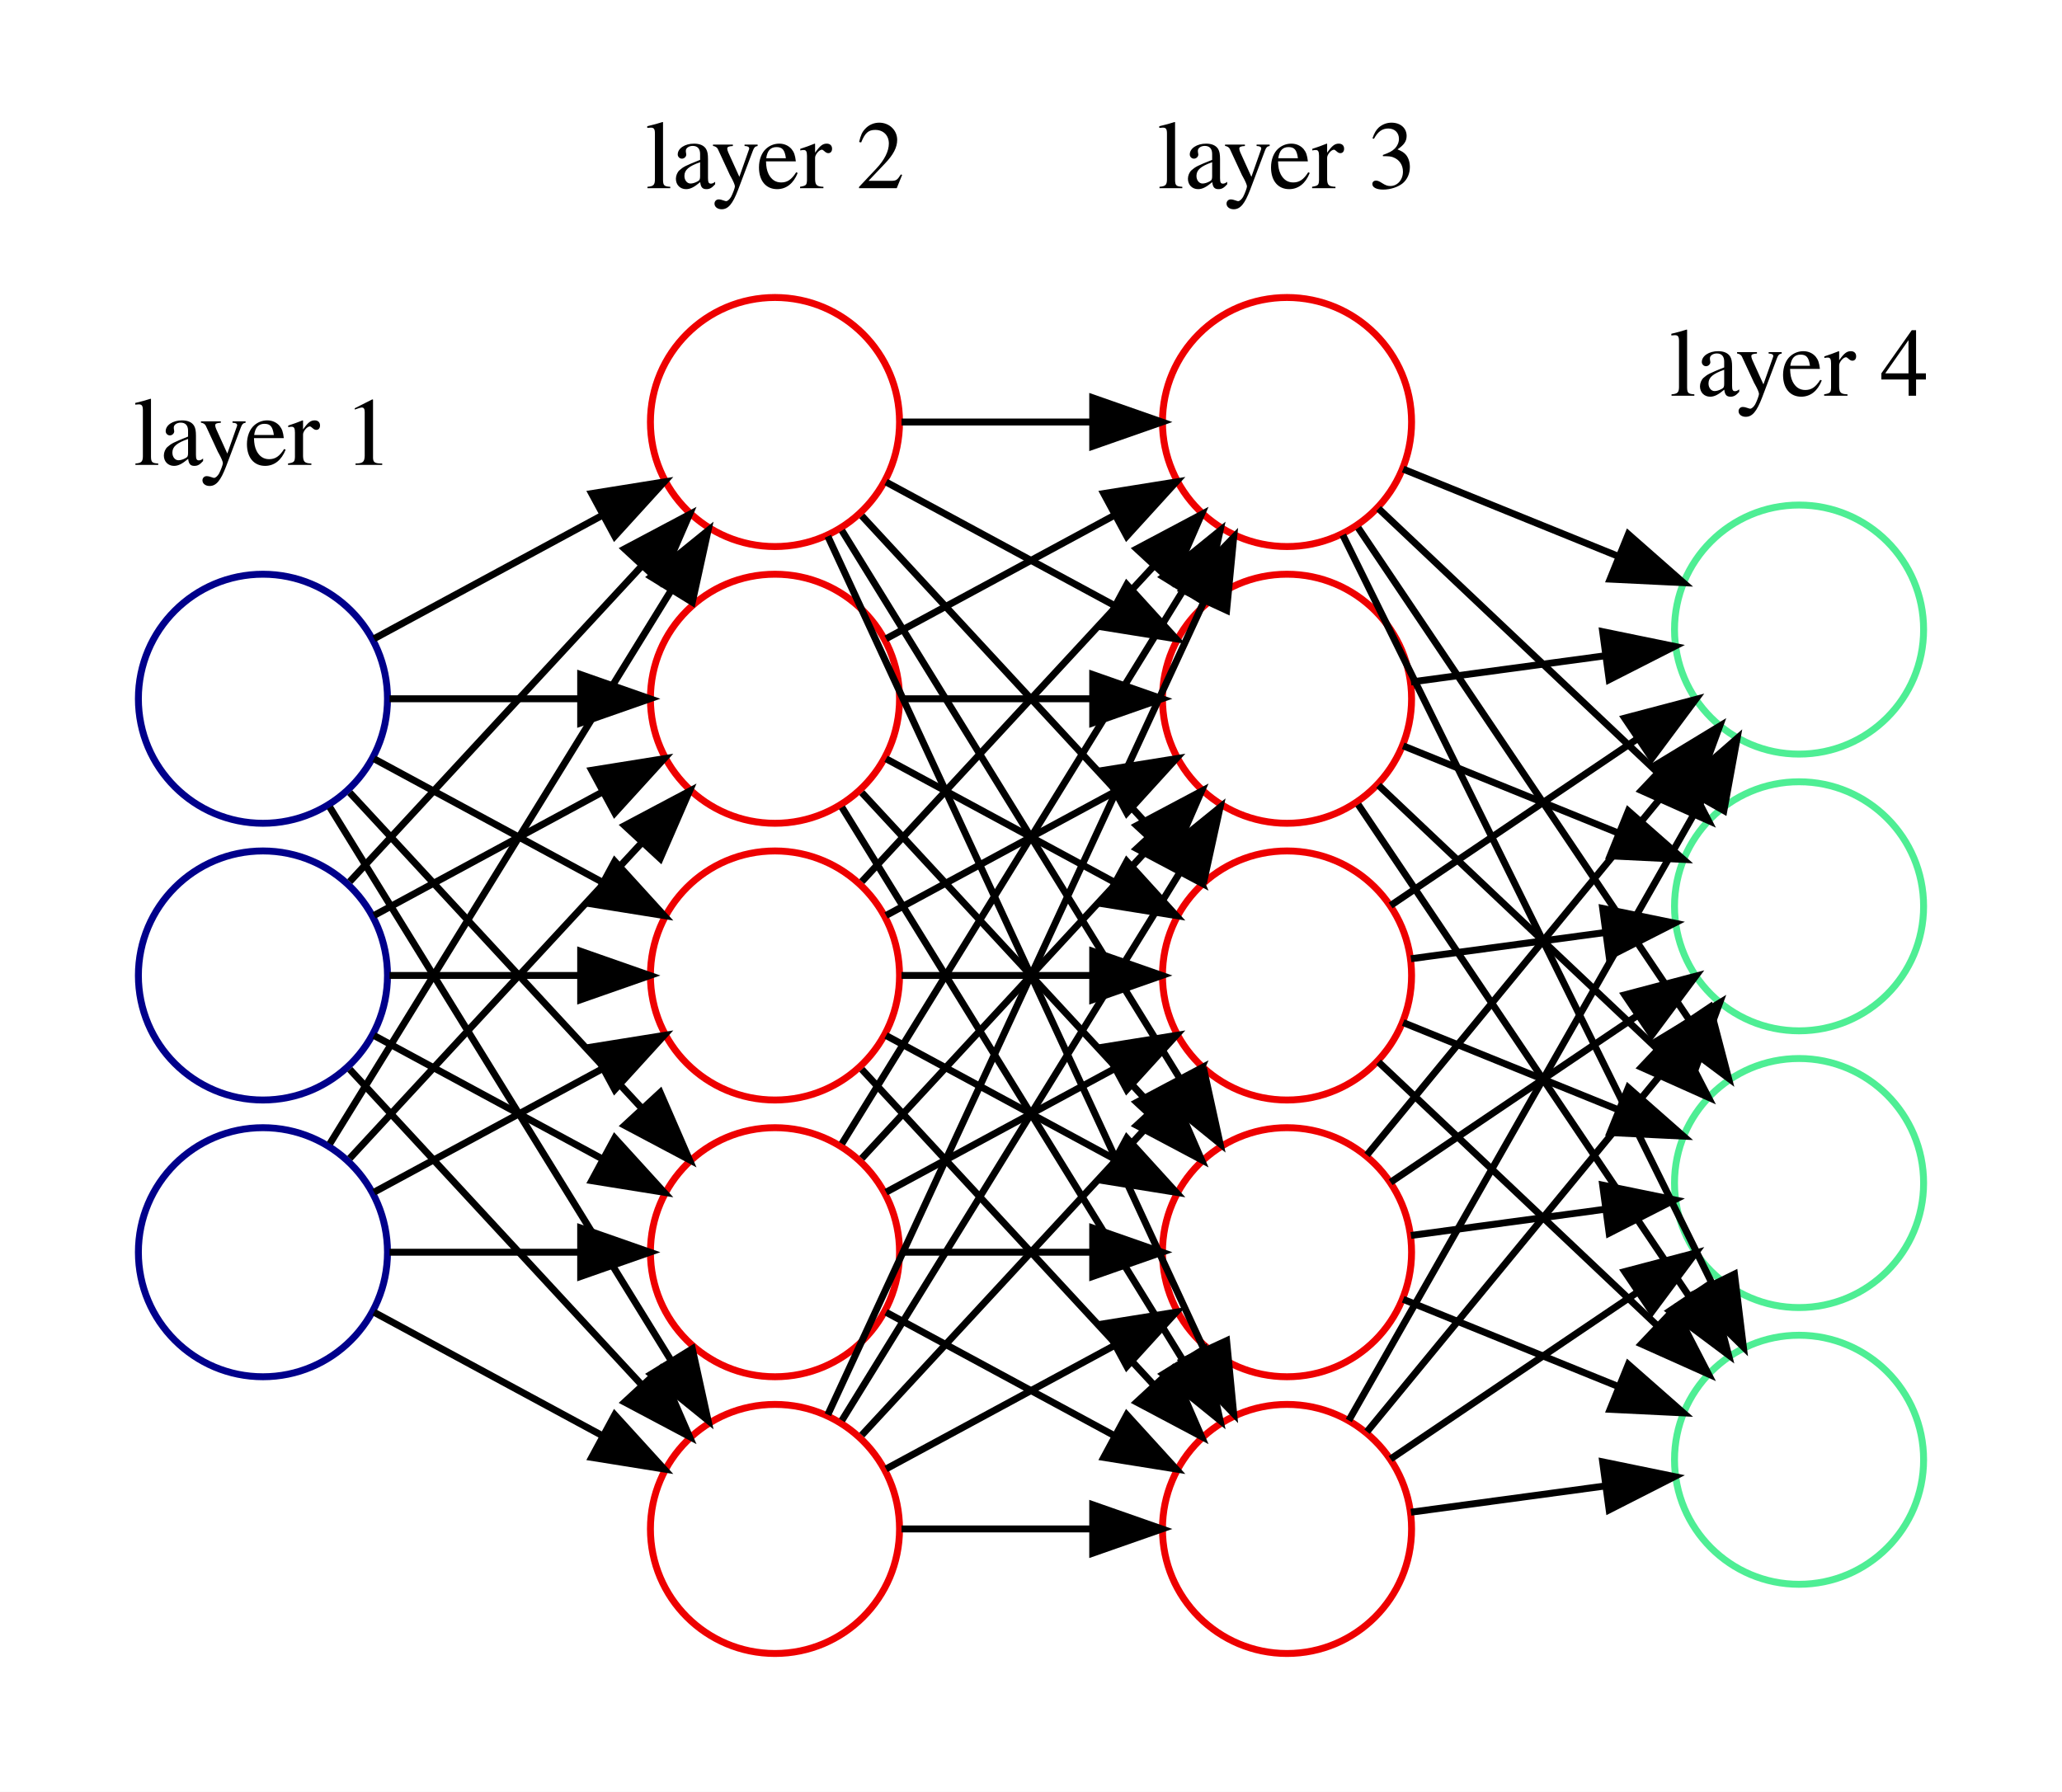
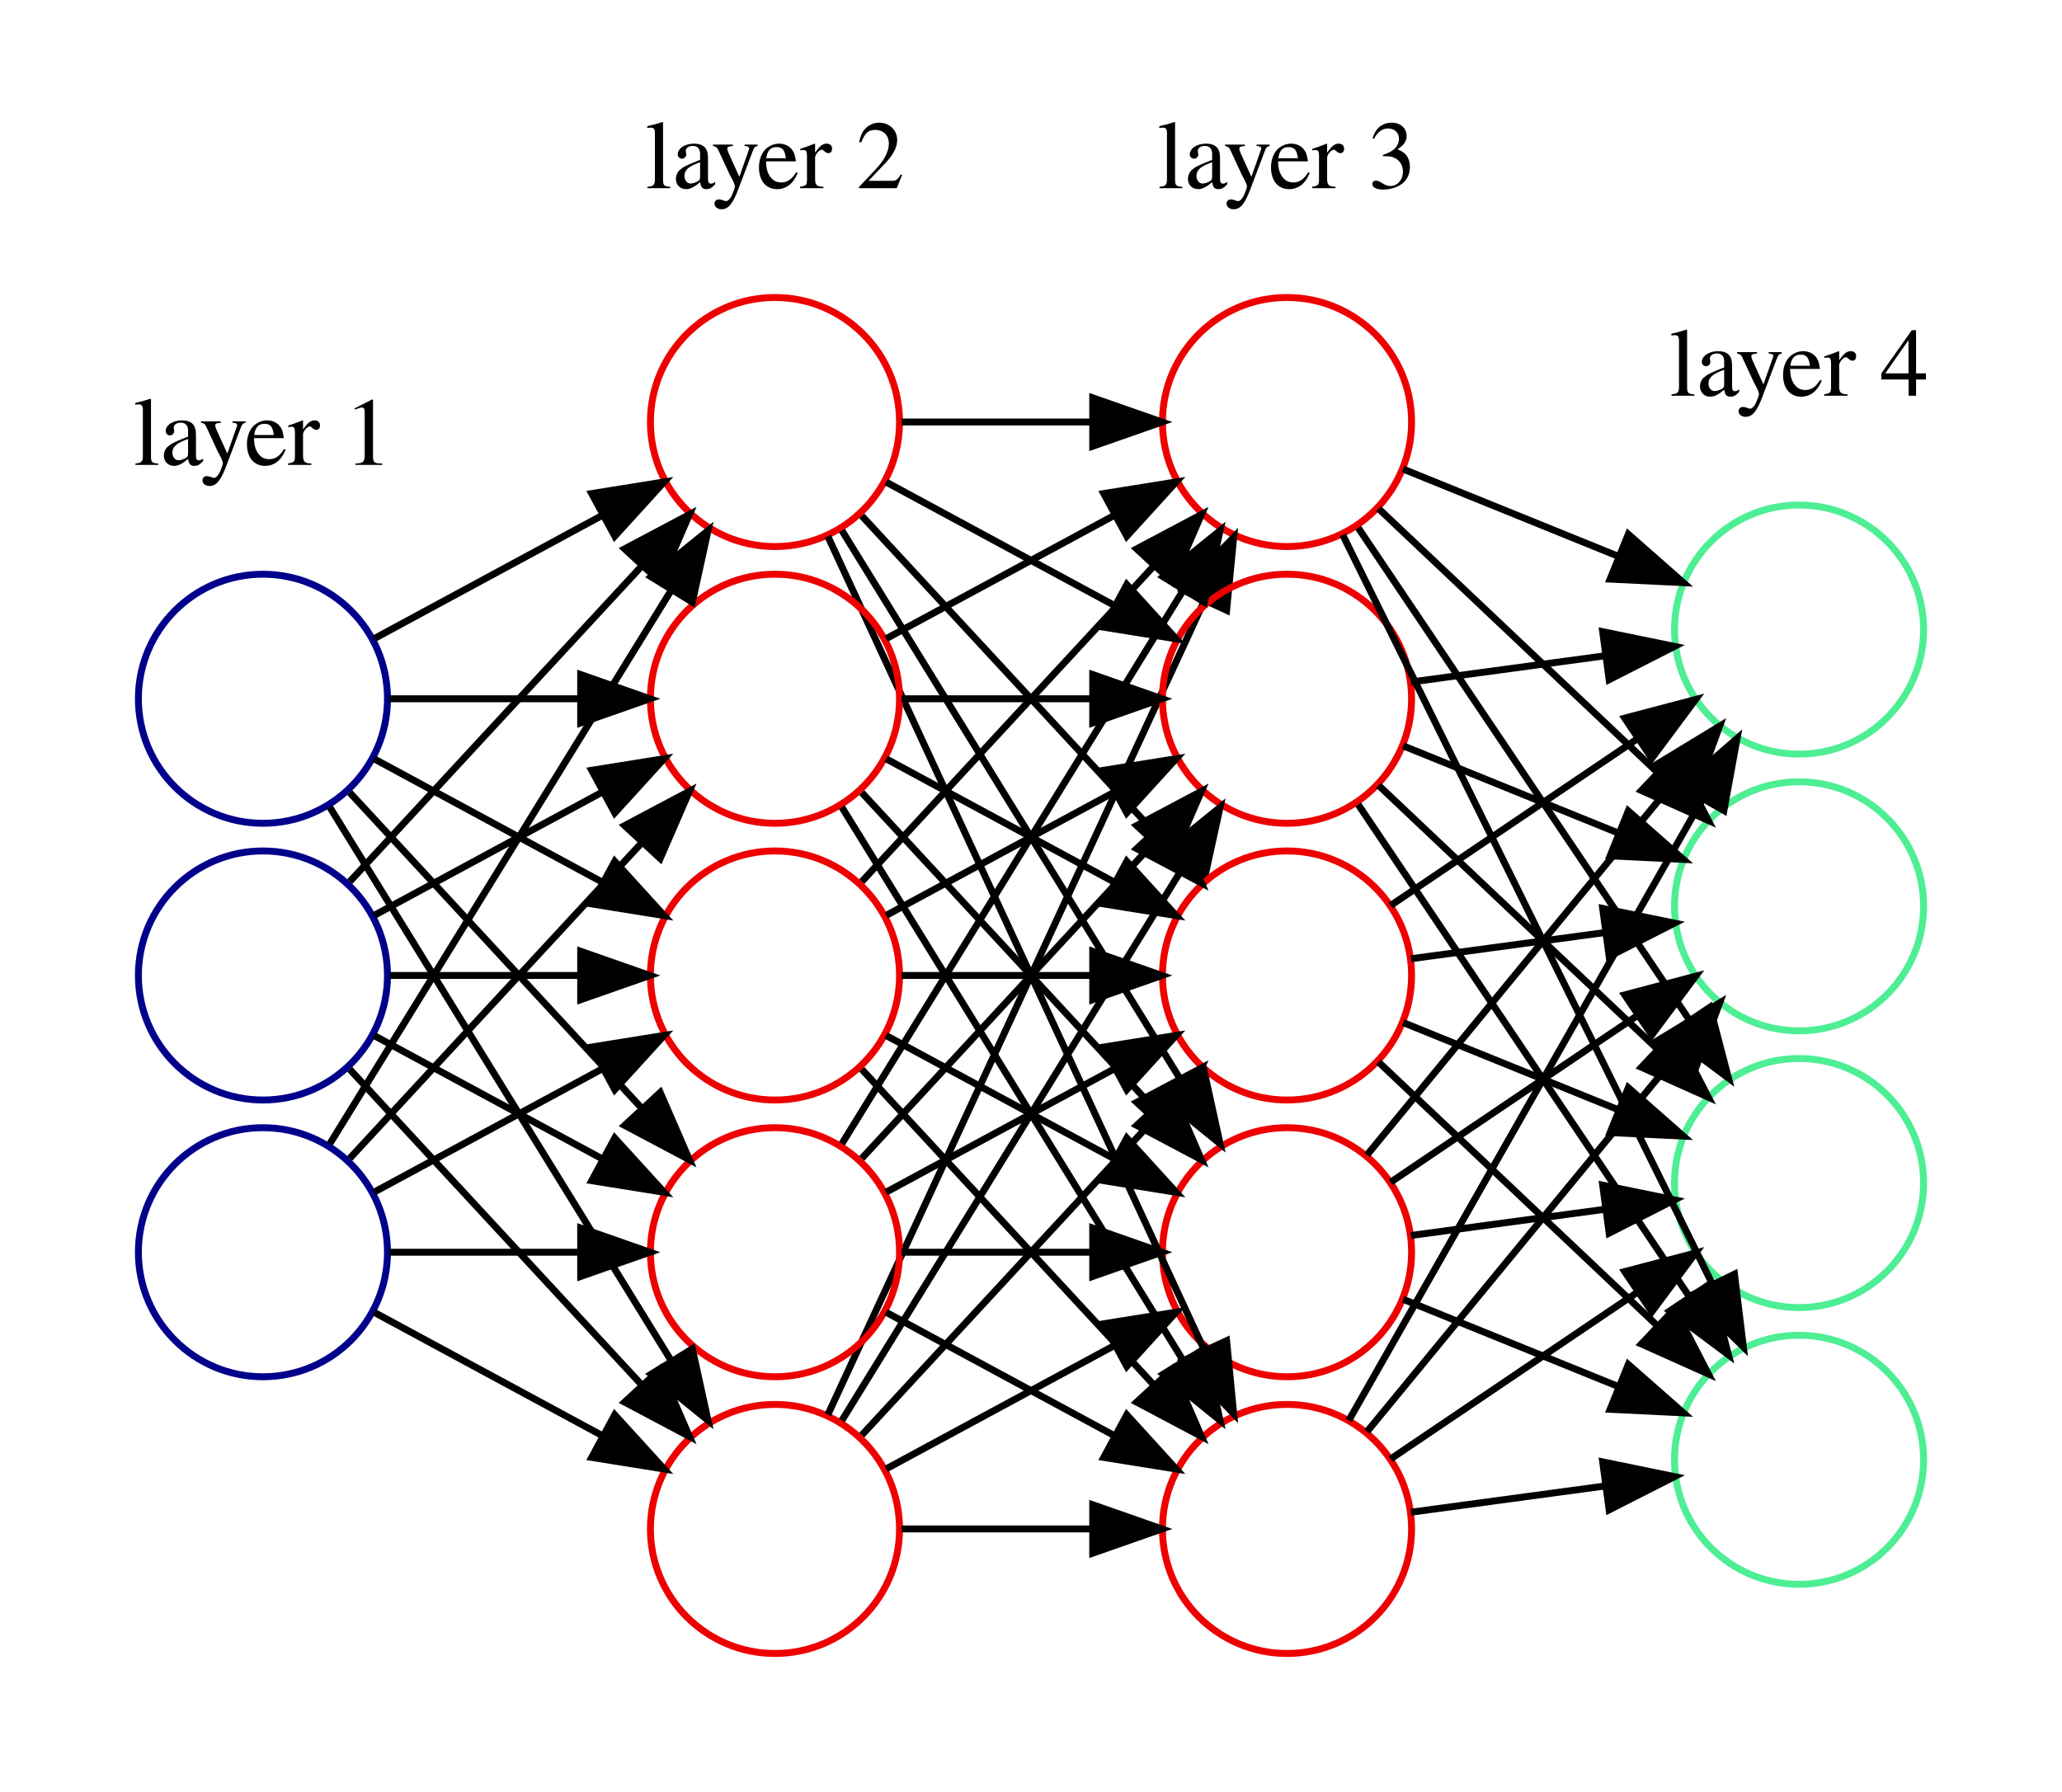
<svg xmlns="http://www.w3.org/2000/svg" width="298pt" height="259pt" viewBox="0.00 0.00 298.00 259.00">
  <g id="graph0" class="graph" transform="scale(1 1) rotate(0) translate(4 255)">
    <polygon fill="#ffffff" stroke="transparent" points="-4,4 -4,-255 294,-255 294,4 -4,4" />
    <g id="clust1" class="cluster">
+       <polygon fill="none" stroke="#ffffff" points="81,-8 81,-243 135,-243 135,-8 81,-8" />
+       <text text-anchor="middle" x="108" y="-227.8" font-family="Times,serif" font-size="14.00" fill="#000000">layer 2</text>
+     </g>
+     <g id="clust2" class="cluster">
      <polygon fill="none" stroke="#ffffff" points="7,-48 7,-203 61,-203 61,-48 7,-48" />
      <text text-anchor="middle" x="34" y="-187.8" font-family="Times,serif" font-size="14.00" fill="#000000">layer 1</text>
-     </g>
-     <g id="clust2" class="cluster">
-       <polygon fill="none" stroke="#ffffff" points="81,-8 81,-243 135,-243 135,-8 81,-8" />
-       <text text-anchor="middle" x="108" y="-227.8" font-family="Times,serif" font-size="14.00" fill="#000000">layer 2</text>
    </g>
    <g id="clust3" class="cluster">
      <polygon fill="none" stroke="#ffffff" points="229,-18 229,-213 283,-213 283,-18 229,-18" />
      <text text-anchor="middle" x="256" y="-197.8" font-family="Times,serif" font-size="14.00" fill="#000000">layer 4</text>
    </g>
    <g id="clust4" class="cluster">
      <polygon fill="none" stroke="#ffffff" points="155,-8 155,-243 209,-243 209,-8 155,-8" />
      <text text-anchor="middle" x="182" y="-227.8" font-family="Times,serif" font-size="14.00" fill="#000000">layer 3</text>
    </g>
    <g id="node1" class="node">
+       <ellipse fill="none" stroke="#ee0000" cx="108" cy="-34" rx="18" ry="18" />
+     </g>
+     <g id="node13" class="node">
+       <ellipse fill="none" stroke="#ee0000" cx="182" cy="-74" rx="18" ry="18" />
+     </g>
+     <g id="edge16" class="edge">
+       <path fill="none" stroke="#000000" d="M124.057,-42.679C133.657,-47.869 146.062,-54.574 156.929,-60.448" />
+       <polygon fill="#000000" stroke="#000000" points="155.513,-63.661 165.974,-65.338 158.842,-57.503 155.513,-63.661" />
+     </g>
+     <g id="node14" class="node">
+       <ellipse fill="none" stroke="#ee0000" cx="182" cy="-34" rx="18" ry="18" />
+     </g>
+     <g id="edge17" class="edge">
+       <path fill="none" stroke="#000000" d="M126.292,-34C134.536,-34 144.462,-34 153.638,-34" />
+       <polygon fill="#000000" stroke="#000000" points="153.918,-37.5 163.918,-34 153.918,-30.5 153.918,-37.5" />
+     </g>
+     <g id="node15" class="node">
+       <ellipse fill="none" stroke="#ee0000" cx="182" cy="-194" rx="18" ry="18" />
+     </g>
+     <g id="edge18" class="edge">
+       <path fill="none" stroke="#000000" d="M115.641,-50.52C128.547,-78.425 154.754,-135.09 170.09,-168.248" />
+       <polygon fill="#000000" stroke="#000000" points="166.916,-169.723 174.29,-177.33 173.269,-166.785 166.916,-169.723" />
+     </g>
+     <g id="node16" class="node">
+       <ellipse fill="none" stroke="#ee0000" cx="182" cy="-154" rx="18" ry="18" />
+     </g>
+     <g id="edge19" class="edge">
+       <path fill="none" stroke="#000000" d="M117.674,-49.688C130.25,-70.081 152.34,-105.903 167.073,-129.793" />
+       <polygon fill="#000000" stroke="#000000" points="164.095,-131.634 172.323,-138.308 170.054,-127.959 164.095,-131.634" />
+     </g>
+     <g id="node17" class="node">
+       <ellipse fill="none" stroke="#ee0000" cx="182" cy="-114" rx="18" ry="18" />
+     </g>
+     <g id="edge20" class="edge">
+       <path fill="none" stroke="#000000" d="M120.553,-47.571C132.104,-60.059 149.409,-78.767 162.714,-93.15" />
+       <polygon fill="#000000" stroke="#000000" points="160.273,-95.665 169.632,-100.629 165.411,-90.912 160.273,-95.665" />
+     </g>
+     <g id="node2" class="node">
+       <ellipse fill="none" stroke="#ee0000" cx="108" cy="-194" rx="18" ry="18" />
+     </g>
+     <g id="edge21" class="edge">
+       <path fill="none" stroke="#000000" d="M117.674,-178.312C130.25,-157.919 152.34,-122.097 167.073,-98.207" />
+       <polygon fill="#000000" stroke="#000000" points="170.054,-100.041 172.323,-89.692 164.095,-96.366 170.054,-100.041" />
+     </g>
+     <g id="edge22" class="edge">
+       <path fill="none" stroke="#000000" d="M115.641,-177.48C128.547,-149.575 154.754,-92.91 170.09,-59.752" />
+       <polygon fill="#000000" stroke="#000000" points="173.269,-61.215 174.29,-50.67 166.916,-58.277 173.269,-61.215" />
+     </g>
+     <g id="edge23" class="edge">
+       <path fill="none" stroke="#000000" d="M126.292,-194C134.536,-194 144.462,-194 153.638,-194" />
+       <polygon fill="#000000" stroke="#000000" points="153.918,-197.5 163.918,-194 153.918,-190.5 153.918,-197.5" />
+     </g>
+     <g id="edge24" class="edge">
+       <path fill="none" stroke="#000000" d="M124.057,-185.321C133.657,-180.131 146.062,-173.426 156.929,-167.552" />
+       <polygon fill="#000000" stroke="#000000" points="158.842,-170.497 165.974,-162.662 155.513,-164.339 158.842,-170.497" />
+     </g>
+     <g id="edge25" class="edge">
+       <path fill="none" stroke="#000000" d="M120.553,-180.429C132.104,-167.941 149.409,-149.233 162.714,-134.85" />
+       <polygon fill="#000000" stroke="#000000" points="165.411,-137.088 169.632,-127.371 160.273,-132.335 165.411,-137.088" />
+     </g>
+     <g id="node3" class="node">
+       <ellipse fill="none" stroke="#ee0000" cx="108" cy="-154" rx="18" ry="18" />
+     </g>
+     <g id="edge26" class="edge">
+       <path fill="none" stroke="#000000" d="M120.553,-140.429C132.104,-127.941 149.409,-109.233 162.714,-94.85" />
+       <polygon fill="#000000" stroke="#000000" points="165.411,-97.088 169.632,-87.371 160.273,-92.335 165.411,-97.088" />
+     </g>
+     <g id="edge27" class="edge">
+       <path fill="none" stroke="#000000" d="M117.674,-138.312C130.25,-117.919 152.34,-82.097 167.073,-58.207" />
+       <polygon fill="#000000" stroke="#000000" points="170.054,-60.041 172.323,-49.692 164.095,-56.366 170.054,-60.041" />
+     </g>
+     <g id="edge28" class="edge">
+       <path fill="none" stroke="#000000" d="M124.057,-162.679C133.657,-167.869 146.062,-174.574 156.929,-180.448" />
+       <polygon fill="#000000" stroke="#000000" points="155.513,-183.661 165.974,-185.338 158.842,-177.503 155.513,-183.661" />
+     </g>
+     <g id="edge29" class="edge">
+       <path fill="none" stroke="#000000" d="M126.292,-154C134.536,-154 144.462,-154 153.638,-154" />
+       <polygon fill="#000000" stroke="#000000" points="153.918,-157.5 163.918,-154 153.918,-150.5 153.918,-157.5" />
+     </g>
+     <g id="edge30" class="edge">
+       <path fill="none" stroke="#000000" d="M124.057,-145.321C133.657,-140.131 146.062,-133.426 156.929,-127.552" />
+       <polygon fill="#000000" stroke="#000000" points="158.842,-130.497 165.974,-122.662 155.513,-124.339 158.842,-130.497" />
+     </g>
+     <g id="node4" class="node">
+       <ellipse fill="none" stroke="#ee0000" cx="108" cy="-114" rx="18" ry="18" />
+     </g>
+     <g id="edge31" class="edge">
+       <path fill="none" stroke="#000000" d="M124.057,-105.321C133.657,-100.131 146.062,-93.426 156.929,-87.552" />
+       <polygon fill="#000000" stroke="#000000" points="158.842,-90.497 165.974,-82.662 155.513,-84.339 158.842,-90.497" />
+     </g>
+     <g id="edge32" class="edge">
+       <path fill="none" stroke="#000000" d="M120.553,-100.429C132.104,-87.941 149.409,-69.233 162.714,-54.85" />
+       <polygon fill="#000000" stroke="#000000" points="165.411,-57.088 169.632,-47.37 160.273,-52.335 165.411,-57.088" />
+     </g>
+     <g id="edge33" class="edge">
+       <path fill="none" stroke="#000000" d="M120.553,-127.571C132.104,-140.059 149.409,-158.767 162.714,-173.15" />
+       <polygon fill="#000000" stroke="#000000" points="160.273,-175.665 169.632,-180.63 165.411,-170.912 160.273,-175.665" />
+     </g>
+     <g id="edge34" class="edge">
+       <path fill="none" stroke="#000000" d="M124.057,-122.679C133.657,-127.869 146.062,-134.574 156.929,-140.448" />
+       <polygon fill="#000000" stroke="#000000" points="155.513,-143.661 165.974,-145.338 158.842,-137.503 155.513,-143.661" />
+     </g>
+     <g id="edge35" class="edge">
+       <path fill="none" stroke="#000000" d="M126.292,-114C134.536,-114 144.462,-114 153.638,-114" />
+       <polygon fill="#000000" stroke="#000000" points="153.918,-117.5 163.918,-114 153.918,-110.5 153.918,-117.5" />
+     </g>
+     <g id="node5" class="node">
+       <ellipse fill="none" stroke="#ee0000" cx="108" cy="-74" rx="18" ry="18" />
+     </g>
+     <g id="edge36" class="edge">
+       <path fill="none" stroke="#000000" d="M126.292,-74C134.536,-74 144.462,-74 153.638,-74" />
+       <polygon fill="#000000" stroke="#000000" points="153.918,-77.5 163.918,-74 153.918,-70.5 153.918,-77.5" />
+     </g>
+     <g id="edge37" class="edge">
+       <path fill="none" stroke="#000000" d="M124.057,-65.321C133.657,-60.131 146.062,-53.426 156.929,-47.552" />
+       <polygon fill="#000000" stroke="#000000" points="158.842,-50.497 165.974,-42.663 155.513,-44.339 158.842,-50.497" />
+     </g>
+     <g id="edge38" class="edge">
+       <path fill="none" stroke="#000000" d="M117.674,-89.688C130.25,-110.081 152.34,-145.903 167.073,-169.793" />
+       <polygon fill="#000000" stroke="#000000" points="164.095,-171.634 172.323,-178.308 170.054,-167.959 164.095,-171.634" />
+     </g>
+     <g id="edge39" class="edge">
+       <path fill="none" stroke="#000000" d="M120.553,-87.571C132.104,-100.059 149.409,-118.767 162.714,-133.15" />
+       <polygon fill="#000000" stroke="#000000" points="160.273,-135.665 169.632,-140.63 165.411,-130.912 160.273,-135.665" />
+     </g>
+     <g id="edge40" class="edge">
+       <path fill="none" stroke="#000000" d="M124.057,-82.679C133.657,-87.869 146.062,-94.574 156.929,-100.448" />
+       <polygon fill="#000000" stroke="#000000" points="155.513,-103.661 165.974,-105.338 158.842,-97.503 155.513,-103.661" />
+     </g>
+     <g id="node6" class="node">
      <ellipse fill="none" stroke="#00008b" cx="34" cy="-114" rx="18" ry="18" />
    </g>
-     <g id="node4" class="node">
-       <ellipse fill="none" stroke="#ee0000" cx="108" cy="-74" rx="18" ry="18" />
-     </g>
-     <g id="edge26" class="edge">
+     <g id="edge1" class="edge">
+       <path fill="none" stroke="#000000" d="M46.553,-100.429C58.104,-87.941 75.409,-69.233 88.714,-54.85" />
+       <polygon fill="#000000" stroke="#000000" points="91.411,-57.088 95.632,-47.37 86.272,-52.335 91.411,-57.088" />
+     </g>
+     <g id="edge2" class="edge">
+       <path fill="none" stroke="#000000" d="M46.553,-127.571C58.104,-140.059 75.409,-158.767 88.714,-173.15" />
+       <polygon fill="#000000" stroke="#000000" points="86.272,-175.665 95.632,-180.63 91.411,-170.912 86.272,-175.665" />
+     </g>
+     <g id="edge3" class="edge">
+       <path fill="none" stroke="#000000" d="M50.057,-122.679C59.657,-127.869 72.062,-134.574 82.929,-140.448" />
+       <polygon fill="#000000" stroke="#000000" points="81.513,-143.661 91.974,-145.338 84.842,-137.503 81.513,-143.661" />
+     </g>
+     <g id="edge4" class="edge">
+       <path fill="none" stroke="#000000" d="M52.292,-114C60.536,-114 70.462,-114 79.638,-114" />
+       <polygon fill="#000000" stroke="#000000" points="79.918,-117.5 89.918,-114 79.918,-110.5 79.918,-117.5" />
+     </g>
+     <g id="edge5" class="edge">
      <path fill="none" stroke="#000000" d="M50.057,-105.321C59.657,-100.131 72.062,-93.426 82.929,-87.552" />
      <polygon fill="#000000" stroke="#000000" points="84.842,-90.497 91.974,-82.662 81.513,-84.339 84.842,-90.497" />
    </g>
-     <g id="node5" class="node">
-       <ellipse fill="none" stroke="#ee0000" cx="108" cy="-34" rx="18" ry="18" />
-     </g>
-     <g id="edge27" class="edge">
-       <path fill="none" stroke="#000000" d="M46.553,-100.429C58.104,-87.941 75.409,-69.233 88.714,-54.85" />
-       <polygon fill="#000000" stroke="#000000" points="91.411,-57.088 95.632,-47.37 86.272,-52.335 91.411,-57.088" />
-     </g>
-     <g id="node6" class="node">
-       <ellipse fill="none" stroke="#ee0000" cx="108" cy="-194" rx="18" ry="18" />
-     </g>
-     <g id="edge28" class="edge">
-       <path fill="none" stroke="#000000" d="M46.553,-127.571C58.104,-140.059 75.409,-158.767 88.714,-173.15" />
-       <polygon fill="#000000" stroke="#000000" points="86.272,-175.665 95.632,-180.63 91.411,-170.912 86.272,-175.665" />
-     </g>
    <g id="node7" class="node">
-       <ellipse fill="none" stroke="#ee0000" cx="108" cy="-154" rx="18" ry="18" />
-     </g>
-     <g id="edge29" class="edge">
-       <path fill="none" stroke="#000000" d="M50.057,-122.679C59.657,-127.869 72.062,-134.574 82.929,-140.448" />
-       <polygon fill="#000000" stroke="#000000" points="81.513,-143.661 91.974,-145.338 84.842,-137.503 81.513,-143.661" />
-     </g>
-     <g id="node8" class="node">
-       <ellipse fill="none" stroke="#ee0000" cx="108" cy="-114" rx="18" ry="18" />
-     </g>
-     <g id="edge30" class="edge">
-       <path fill="none" stroke="#000000" d="M52.292,-114C60.536,-114 70.462,-114 79.638,-114" />
-       <polygon fill="#000000" stroke="#000000" points="79.918,-117.5 89.918,-114 79.918,-110.5 79.918,-117.5" />
-     </g>
-     <g id="node2" class="node">
      <ellipse fill="none" stroke="#00008b" cx="34" cy="-74" rx="18" ry="18" />
    </g>
-     <g id="edge31" class="edge">
+     <g id="edge6" class="edge">
+       <path fill="none" stroke="#000000" d="M50.057,-65.321C59.657,-60.131 72.062,-53.426 82.929,-47.552" />
+       <polygon fill="#000000" stroke="#000000" points="84.842,-50.497 91.974,-42.663 81.513,-44.339 84.842,-50.497" />
+     </g>
+     <g id="edge7" class="edge">
+       <path fill="none" stroke="#000000" d="M43.674,-89.688C56.25,-110.081 78.34,-145.903 93.073,-169.793" />
+       <polygon fill="#000000" stroke="#000000" points="90.095,-171.634 98.323,-178.308 96.054,-167.959 90.095,-171.634" />
+     </g>
+     <g id="edge8" class="edge">
+       <path fill="none" stroke="#000000" d="M46.553,-87.571C58.104,-100.059 75.409,-118.767 88.714,-133.15" />
+       <polygon fill="#000000" stroke="#000000" points="86.272,-135.665 95.632,-140.63 91.411,-130.912 86.272,-135.665" />
+     </g>
+     <g id="edge9" class="edge">
+       <path fill="none" stroke="#000000" d="M50.057,-82.679C59.657,-87.869 72.062,-94.574 82.929,-100.448" />
+       <polygon fill="#000000" stroke="#000000" points="81.513,-103.661 91.974,-105.338 84.842,-97.503 81.513,-103.661" />
+     </g>
+     <g id="edge10" class="edge">
      <path fill="none" stroke="#000000" d="M52.292,-74C60.536,-74 70.462,-74 79.638,-74" />
      <polygon fill="#000000" stroke="#000000" points="79.918,-77.5 89.918,-74 79.918,-70.5 79.918,-77.5" />
    </g>
-     <g id="edge32" class="edge">
-       <path fill="none" stroke="#000000" d="M50.057,-65.321C59.657,-60.131 72.062,-53.426 82.929,-47.552" />
-       <polygon fill="#000000" stroke="#000000" points="84.842,-50.497 91.974,-42.663 81.513,-44.339 84.842,-50.497" />
-     </g>
-     <g id="edge33" class="edge">
-       <path fill="none" stroke="#000000" d="M43.674,-89.688C56.25,-110.081 78.34,-145.903 93.073,-169.793" />
-       <polygon fill="#000000" stroke="#000000" points="90.095,-171.634 98.323,-178.308 96.054,-167.959 90.095,-171.634" />
-     </g>
-     <g id="edge34" class="edge">
-       <path fill="none" stroke="#000000" d="M46.553,-87.571C58.104,-100.059 75.409,-118.767 88.714,-133.15" />
-       <polygon fill="#000000" stroke="#000000" points="86.272,-135.665 95.632,-140.63 91.411,-130.912 86.272,-135.665" />
-     </g>
-     <g id="edge35" class="edge">
-       <path fill="none" stroke="#000000" d="M50.057,-82.679C59.657,-87.869 72.062,-94.574 82.929,-100.448" />
-       <polygon fill="#000000" stroke="#000000" points="81.513,-103.661 91.974,-105.338 84.842,-97.503 81.513,-103.661" />
-     </g>
-     <g id="node3" class="node">
+     <g id="node8" class="node">
      <ellipse fill="none" stroke="#00008b" cx="34" cy="-154" rx="18" ry="18" />
    </g>
-     <g id="edge36" class="edge">
+     <g id="edge11" class="edge">
+       <path fill="none" stroke="#000000" d="M43.674,-138.312C56.25,-117.919 78.34,-82.097 93.073,-58.207" />
+       <polygon fill="#000000" stroke="#000000" points="96.054,-60.041 98.323,-49.692 90.095,-56.366 96.054,-60.041" />
+     </g>
+     <g id="edge12" class="edge">
+       <path fill="none" stroke="#000000" d="M50.057,-162.679C59.657,-167.869 72.062,-174.574 82.929,-180.448" />
+       <polygon fill="#000000" stroke="#000000" points="81.513,-183.661 91.974,-185.338 84.842,-177.503 81.513,-183.661" />
+     </g>
+     <g id="edge13" class="edge">
+       <path fill="none" stroke="#000000" d="M52.292,-154C60.536,-154 70.462,-154 79.638,-154" />
+       <polygon fill="#000000" stroke="#000000" points="79.918,-157.5 89.918,-154 79.918,-150.5 79.918,-157.5" />
+     </g>
+     <g id="edge14" class="edge">
+       <path fill="none" stroke="#000000" d="M50.057,-145.321C59.657,-140.131 72.062,-133.426 82.929,-127.552" />
+       <polygon fill="#000000" stroke="#000000" points="84.842,-130.497 91.974,-122.662 81.513,-124.339 84.842,-130.497" />
+     </g>
+     <g id="edge15" class="edge">
      <path fill="none" stroke="#000000" d="M46.553,-140.429C58.104,-127.941 75.409,-109.233 88.714,-94.85" />
      <polygon fill="#000000" stroke="#000000" points="91.411,-97.088 95.632,-87.371 86.272,-92.335 91.411,-97.088" />
-     </g>
-     <g id="edge37" class="edge">
-       <path fill="none" stroke="#000000" d="M43.674,-138.312C56.25,-117.919 78.34,-82.097 93.073,-58.207" />
-       <polygon fill="#000000" stroke="#000000" points="96.054,-60.041 98.323,-49.692 90.095,-56.366 96.054,-60.041" />
-     </g>
-     <g id="edge38" class="edge">
-       <path fill="none" stroke="#000000" d="M50.057,-162.679C59.657,-167.869 72.062,-174.574 82.929,-180.448" />
-       <polygon fill="#000000" stroke="#000000" points="81.513,-183.661 91.974,-185.338 84.842,-177.503 81.513,-183.661" />
-     </g>
-     <g id="edge39" class="edge">
-       <path fill="none" stroke="#000000" d="M52.292,-154C60.536,-154 70.462,-154 79.638,-154" />
-       <polygon fill="#000000" stroke="#000000" points="79.918,-157.5 89.918,-154 79.918,-150.5 79.918,-157.5" />
-     </g>
-     <g id="edge40" class="edge">
-       <path fill="none" stroke="#000000" d="M50.057,-145.321C59.657,-140.131 72.062,-133.426 82.929,-127.552" />
-       <polygon fill="#000000" stroke="#000000" points="84.842,-130.497 91.974,-122.662 81.513,-124.339 84.842,-130.497" />
-     </g>
-     <g id="node13" class="node">
-       <ellipse fill="none" stroke="#ee0000" cx="182" cy="-74" rx="18" ry="18" />
-     </g>
-     <g id="edge1" class="edge">
-       <path fill="none" stroke="#000000" d="M126.292,-74C134.536,-74 144.462,-74 153.638,-74" />
-       <polygon fill="#000000" stroke="#000000" points="153.918,-77.5 163.918,-74 153.918,-70.5 153.918,-77.5" />
-     </g>
-     <g id="node14" class="node">
-       <ellipse fill="none" stroke="#ee0000" cx="182" cy="-34" rx="18" ry="18" />
-     </g>
-     <g id="edge2" class="edge">
-       <path fill="none" stroke="#000000" d="M124.057,-65.321C133.657,-60.131 146.062,-53.426 156.929,-47.552" />
-       <polygon fill="#000000" stroke="#000000" points="158.842,-50.497 165.974,-42.663 155.513,-44.339 158.842,-50.497" />
-     </g>
-     <g id="node15" class="node">
-       <ellipse fill="none" stroke="#ee0000" cx="182" cy="-194" rx="18" ry="18" />
-     </g>
-     <g id="edge3" class="edge">
-       <path fill="none" stroke="#000000" d="M117.674,-89.688C130.25,-110.081 152.34,-145.903 167.073,-169.793" />
-       <polygon fill="#000000" stroke="#000000" points="164.095,-171.634 172.323,-178.308 170.054,-167.959 164.095,-171.634" />
-     </g>
-     <g id="node16" class="node">
-       <ellipse fill="none" stroke="#ee0000" cx="182" cy="-154" rx="18" ry="18" />
-     </g>
-     <g id="edge4" class="edge">
-       <path fill="none" stroke="#000000" d="M120.553,-87.571C132.104,-100.059 149.409,-118.767 162.714,-133.15" />
-       <polygon fill="#000000" stroke="#000000" points="160.273,-135.665 169.632,-140.63 165.411,-130.912 160.273,-135.665" />
-     </g>
-     <g id="node17" class="node">
-       <ellipse fill="none" stroke="#ee0000" cx="182" cy="-114" rx="18" ry="18" />
-     </g>
-     <g id="edge5" class="edge">
-       <path fill="none" stroke="#000000" d="M124.057,-82.679C133.657,-87.869 146.062,-94.574 156.929,-100.448" />
-       <polygon fill="#000000" stroke="#000000" points="155.513,-103.661 165.974,-105.338 158.842,-97.503 155.513,-103.661" />
-     </g>
-     <g id="edge6" class="edge">
-       <path fill="none" stroke="#000000" d="M124.057,-42.679C133.657,-47.869 146.062,-54.574 156.929,-60.448" />
-       <polygon fill="#000000" stroke="#000000" points="155.513,-63.661 165.974,-65.338 158.842,-57.503 155.513,-63.661" />
-     </g>
-     <g id="edge7" class="edge">
-       <path fill="none" stroke="#000000" d="M126.292,-34C134.536,-34 144.462,-34 153.638,-34" />
-       <polygon fill="#000000" stroke="#000000" points="153.918,-37.5 163.918,-34 153.918,-30.5 153.918,-37.5" />
-     </g>
-     <g id="edge8" class="edge">
-       <path fill="none" stroke="#000000" d="M115.641,-50.52C128.547,-78.425 154.754,-135.09 170.09,-168.248" />
-       <polygon fill="#000000" stroke="#000000" points="166.916,-169.723 174.29,-177.33 173.269,-166.785 166.916,-169.723" />
-     </g>
-     <g id="edge9" class="edge">
-       <path fill="none" stroke="#000000" d="M117.674,-49.688C130.25,-70.081 152.34,-105.903 167.073,-129.793" />
-       <polygon fill="#000000" stroke="#000000" points="164.095,-131.634 172.323,-138.308 170.054,-127.959 164.095,-131.634" />
-     </g>
-     <g id="edge10" class="edge">
-       <path fill="none" stroke="#000000" d="M120.553,-47.571C132.104,-60.059 149.409,-78.767 162.714,-93.15" />
-       <polygon fill="#000000" stroke="#000000" points="160.273,-95.665 169.632,-100.629 165.411,-90.912 160.273,-95.665" />
-     </g>
-     <g id="edge11" class="edge">
-       <path fill="none" stroke="#000000" d="M117.674,-178.312C130.25,-157.919 152.34,-122.097 167.073,-98.207" />
-       <polygon fill="#000000" stroke="#000000" points="170.054,-100.041 172.323,-89.692 164.095,-96.366 170.054,-100.041" />
-     </g>
-     <g id="edge12" class="edge">
-       <path fill="none" stroke="#000000" d="M115.641,-177.48C128.547,-149.575 154.754,-92.91 170.09,-59.752" />
-       <polygon fill="#000000" stroke="#000000" points="173.269,-61.215 174.29,-50.67 166.916,-58.277 173.269,-61.215" />
-     </g>
-     <g id="edge13" class="edge">
-       <path fill="none" stroke="#000000" d="M126.292,-194C134.536,-194 144.462,-194 153.638,-194" />
-       <polygon fill="#000000" stroke="#000000" points="153.918,-197.5 163.918,-194 153.918,-190.5 153.918,-197.5" />
-     </g>
-     <g id="edge14" class="edge">
-       <path fill="none" stroke="#000000" d="M124.057,-185.321C133.657,-180.131 146.062,-173.426 156.929,-167.552" />
-       <polygon fill="#000000" stroke="#000000" points="158.842,-170.497 165.974,-162.662 155.513,-164.339 158.842,-170.497" />
-     </g>
-     <g id="edge15" class="edge">
-       <path fill="none" stroke="#000000" d="M120.553,-180.429C132.104,-167.941 149.409,-149.233 162.714,-134.85" />
-       <polygon fill="#000000" stroke="#000000" points="165.411,-137.088 169.632,-127.371 160.273,-132.335 165.411,-137.088" />
-     </g>
-     <g id="edge16" class="edge">
-       <path fill="none" stroke="#000000" d="M120.553,-140.429C132.104,-127.941 149.409,-109.233 162.714,-94.85" />
-       <polygon fill="#000000" stroke="#000000" points="165.411,-97.088 169.632,-87.371 160.273,-92.335 165.411,-97.088" />
-     </g>
-     <g id="edge17" class="edge">
-       <path fill="none" stroke="#000000" d="M117.674,-138.312C130.25,-117.919 152.34,-82.097 167.073,-58.207" />
-       <polygon fill="#000000" stroke="#000000" points="170.054,-60.041 172.323,-49.692 164.095,-56.366 170.054,-60.041" />
-     </g>
-     <g id="edge18" class="edge">
-       <path fill="none" stroke="#000000" d="M124.057,-162.679C133.657,-167.869 146.062,-174.574 156.929,-180.448" />
-       <polygon fill="#000000" stroke="#000000" points="155.513,-183.661 165.974,-185.338 158.842,-177.503 155.513,-183.661" />
-     </g>
-     <g id="edge19" class="edge">
-       <path fill="none" stroke="#000000" d="M126.292,-154C134.536,-154 144.462,-154 153.638,-154" />
-       <polygon fill="#000000" stroke="#000000" points="153.918,-157.5 163.918,-154 153.918,-150.5 153.918,-157.5" />
-     </g>
-     <g id="edge20" class="edge">
-       <path fill="none" stroke="#000000" d="M124.057,-145.321C133.657,-140.131 146.062,-133.426 156.929,-127.552" />
-       <polygon fill="#000000" stroke="#000000" points="158.842,-130.497 165.974,-122.662 155.513,-124.339 158.842,-130.497" />
-     </g>
-     <g id="edge21" class="edge">
-       <path fill="none" stroke="#000000" d="M124.057,-105.321C133.657,-100.131 146.062,-93.426 156.929,-87.552" />
-       <polygon fill="#000000" stroke="#000000" points="158.842,-90.497 165.974,-82.662 155.513,-84.339 158.842,-90.497" />
-     </g>
-     <g id="edge22" class="edge">
-       <path fill="none" stroke="#000000" d="M120.553,-100.429C132.104,-87.941 149.409,-69.233 162.714,-54.85" />
-       <polygon fill="#000000" stroke="#000000" points="165.411,-57.088 169.632,-47.37 160.273,-52.335 165.411,-57.088" />
-     </g>
-     <g id="edge23" class="edge">
-       <path fill="none" stroke="#000000" d="M120.553,-127.571C132.104,-140.059 149.409,-158.767 162.714,-173.15" />
-       <polygon fill="#000000" stroke="#000000" points="160.273,-175.665 169.632,-180.63 165.411,-170.912 160.273,-175.665" />
-     </g>
-     <g id="edge24" class="edge">
-       <path fill="none" stroke="#000000" d="M124.057,-122.679C133.657,-127.869 146.062,-134.574 156.929,-140.448" />
-       <polygon fill="#000000" stroke="#000000" points="155.513,-143.661 165.974,-145.338 158.842,-137.503 155.513,-143.661" />
-     </g>
-     <g id="edge25" class="edge">
-       <path fill="none" stroke="#000000" d="M126.292,-114C134.536,-114 144.462,-114 153.638,-114" />
-       <polygon fill="#000000" stroke="#000000" points="153.918,-117.5 163.918,-114 153.918,-110.5 153.918,-117.5" />
    </g>
    <g id="node9" class="node">
      <ellipse fill="none" stroke="#4eee94" cx="256" cy="-164" rx="18" ry="18" />
    </g>
    <g id="node10" class="node">
      <ellipse fill="none" stroke="#4eee94" cx="256" cy="-124" rx="18" ry="18" />
    </g>
    <g id="node11" class="node">
      <ellipse fill="none" stroke="#4eee94" cx="256" cy="-84" rx="18" ry="18" />
    </g>
    <g id="node12" class="node">
      <ellipse fill="none" stroke="#4eee94" cx="256" cy="-44" rx="18" ry="18" />
    </g>
    <g id="edge41" class="edge">
      <path fill="none" stroke="#000000" d="M193.562,-88.062C205.401,-102.461 223.974,-125.049 237.789,-141.851" />
      <polygon fill="#000000" stroke="#000000" points="235.464,-144.535 244.519,-150.036 240.871,-140.089 235.464,-144.535" />
    </g>
    <g id="edge42" class="edge">
      <path fill="none" stroke="#000000" d="M196.975,-84.118C207.206,-91.031 220.969,-100.33 232.632,-108.21" />
      <polygon fill="#000000" stroke="#000000" points="230.802,-111.198 241.047,-113.897 234.721,-105.398 230.802,-111.198" />
    </g>
    <g id="edge43" class="edge">
      <path fill="none" stroke="#000000" d="M199.913,-76.421C208.304,-77.555 218.499,-78.932 227.883,-80.201" />
      <polygon fill="#000000" stroke="#000000" points="227.617,-83.696 237.995,-81.567 228.554,-76.759 227.617,-83.696" />
    </g>
    <g id="edge44" class="edge">
      <path fill="none" stroke="#000000" d="M198.792,-67.192C207.969,-63.472 219.54,-58.781 229.869,-54.593" />
      <polygon fill="#000000" stroke="#000000" points="231.322,-57.781 239.275,-50.781 228.692,-51.294 231.322,-57.781" />
    </g>
    <g id="edge45" class="edge">
      <path fill="none" stroke="#000000" d="M190.926,-49.681C203.594,-71.935 226.911,-112.898 241.923,-139.27" />
      <polygon fill="#000000" stroke="#000000" points="239.054,-141.304 247.042,-148.263 245.137,-137.841 239.054,-141.304" />
    </g>
    <g id="edge46" class="edge">
      <path fill="none" stroke="#000000" d="M193.562,-48.062C205.401,-62.461 223.974,-85.049 237.789,-101.851" />
      <polygon fill="#000000" stroke="#000000" points="235.464,-104.535 244.519,-110.036 240.871,-100.089 235.464,-104.535" />
    </g>
    <g id="edge47" class="edge">
      <path fill="none" stroke="#000000" d="M196.975,-44.118C207.206,-51.031 220.969,-60.33 232.632,-68.21" />
      <polygon fill="#000000" stroke="#000000" points="230.802,-71.198 241.047,-73.897 234.721,-65.398 230.802,-71.198" />
    </g>
    <g id="edge48" class="edge">
      <path fill="none" stroke="#000000" d="M199.913,-36.421C208.304,-37.555 218.499,-38.932 227.883,-40.2" />
      <polygon fill="#000000" stroke="#000000" points="227.617,-43.696 237.995,-41.567 228.554,-36.759 227.617,-43.696" />
    </g>
    <g id="edge49" class="edge">
      <path fill="none" stroke="#000000" d="M198.792,-187.192C207.969,-183.472 219.54,-178.781 229.869,-174.594" />
      <polygon fill="#000000" stroke="#000000" points="231.322,-177.781 239.275,-170.78 228.692,-171.294 231.322,-177.781" />
    </g>
    <g id="edge50" class="edge">
      <path fill="none" stroke="#000000" d="M195.23,-181.485C206.384,-170.934 222.537,-155.655 235.386,-143.5" />
      <polygon fill="#000000" stroke="#000000" points="238.025,-145.821 242.885,-136.406 233.215,-140.736 238.025,-145.821" />
    </g>
    <g id="edge51" class="edge">
      <path fill="none" stroke="#000000" d="M192.289,-178.705C204.66,-160.316 225.56,-129.248 240.033,-107.735" />
      <polygon fill="#000000" stroke="#000000" points="243.12,-109.416 245.798,-99.165 237.312,-105.509 243.12,-109.416" />
    </g>
    <g id="edge52" class="edge">
      <path fill="none" stroke="#000000" d="M190.06,-177.662C202.905,-151.626 228.12,-100.514 243.375,-69.591" />
      <polygon fill="#000000" stroke="#000000" points="246.664,-70.835 247.95,-60.318 240.387,-67.738 246.664,-70.835" />
    </g>
    <g id="edge53" class="edge">
      <path fill="none" stroke="#000000" d="M199.913,-156.421C208.304,-157.555 218.499,-158.932 227.883,-160.201" />
      <polygon fill="#000000" stroke="#000000" points="227.617,-163.696 237.995,-161.567 228.554,-156.759 227.617,-163.696" />
    </g>
    <g id="edge54" class="edge">
      <path fill="none" stroke="#000000" d="M198.792,-147.192C207.969,-143.472 219.54,-138.781 229.869,-134.594" />
      <polygon fill="#000000" stroke="#000000" points="231.322,-137.781 239.275,-130.78 228.692,-131.294 231.322,-137.781" />
    </g>
    <g id="edge55" class="edge">
      <path fill="none" stroke="#000000" d="M195.23,-141.485C206.384,-130.934 222.537,-115.654 235.386,-103.5" />
      <polygon fill="#000000" stroke="#000000" points="238.025,-105.821 242.885,-96.406 233.215,-100.736 238.025,-105.821" />
    </g>
    <g id="edge56" class="edge">
      <path fill="none" stroke="#000000" d="M192.289,-138.705C204.66,-120.316 225.56,-89.248 240.033,-67.735" />
      <polygon fill="#000000" stroke="#000000" points="243.12,-69.416 245.798,-59.165 237.312,-65.509 243.12,-69.416" />
    </g>
    <g id="edge57" class="edge">
      <path fill="none" stroke="#000000" d="M196.975,-124.118C207.206,-131.031 220.969,-140.33 232.632,-148.21" />
      <polygon fill="#000000" stroke="#000000" points="230.802,-151.198 241.047,-153.897 234.721,-145.398 230.802,-151.198" />
    </g>
    <g id="edge58" class="edge">
      <path fill="none" stroke="#000000" d="M199.913,-116.421C208.304,-117.555 218.499,-118.932 227.883,-120.201" />
      <polygon fill="#000000" stroke="#000000" points="227.617,-123.696 237.995,-121.567 228.554,-116.759 227.617,-123.696" />
    </g>
    <g id="edge59" class="edge">
      <path fill="none" stroke="#000000" d="M198.792,-107.192C207.969,-103.472 219.54,-98.781 229.869,-94.594" />
      <polygon fill="#000000" stroke="#000000" points="231.322,-97.781 239.275,-90.781 228.692,-91.294 231.322,-97.781" />
    </g>
    <g id="edge60" class="edge">
      <path fill="none" stroke="#000000" d="M195.23,-101.485C206.384,-90.934 222.537,-75.654 235.386,-63.5" />
      <polygon fill="#000000" stroke="#000000" points="238.025,-65.821 242.885,-56.406 233.215,-60.736 238.025,-65.821" />
    </g>
  </g>
</svg>
